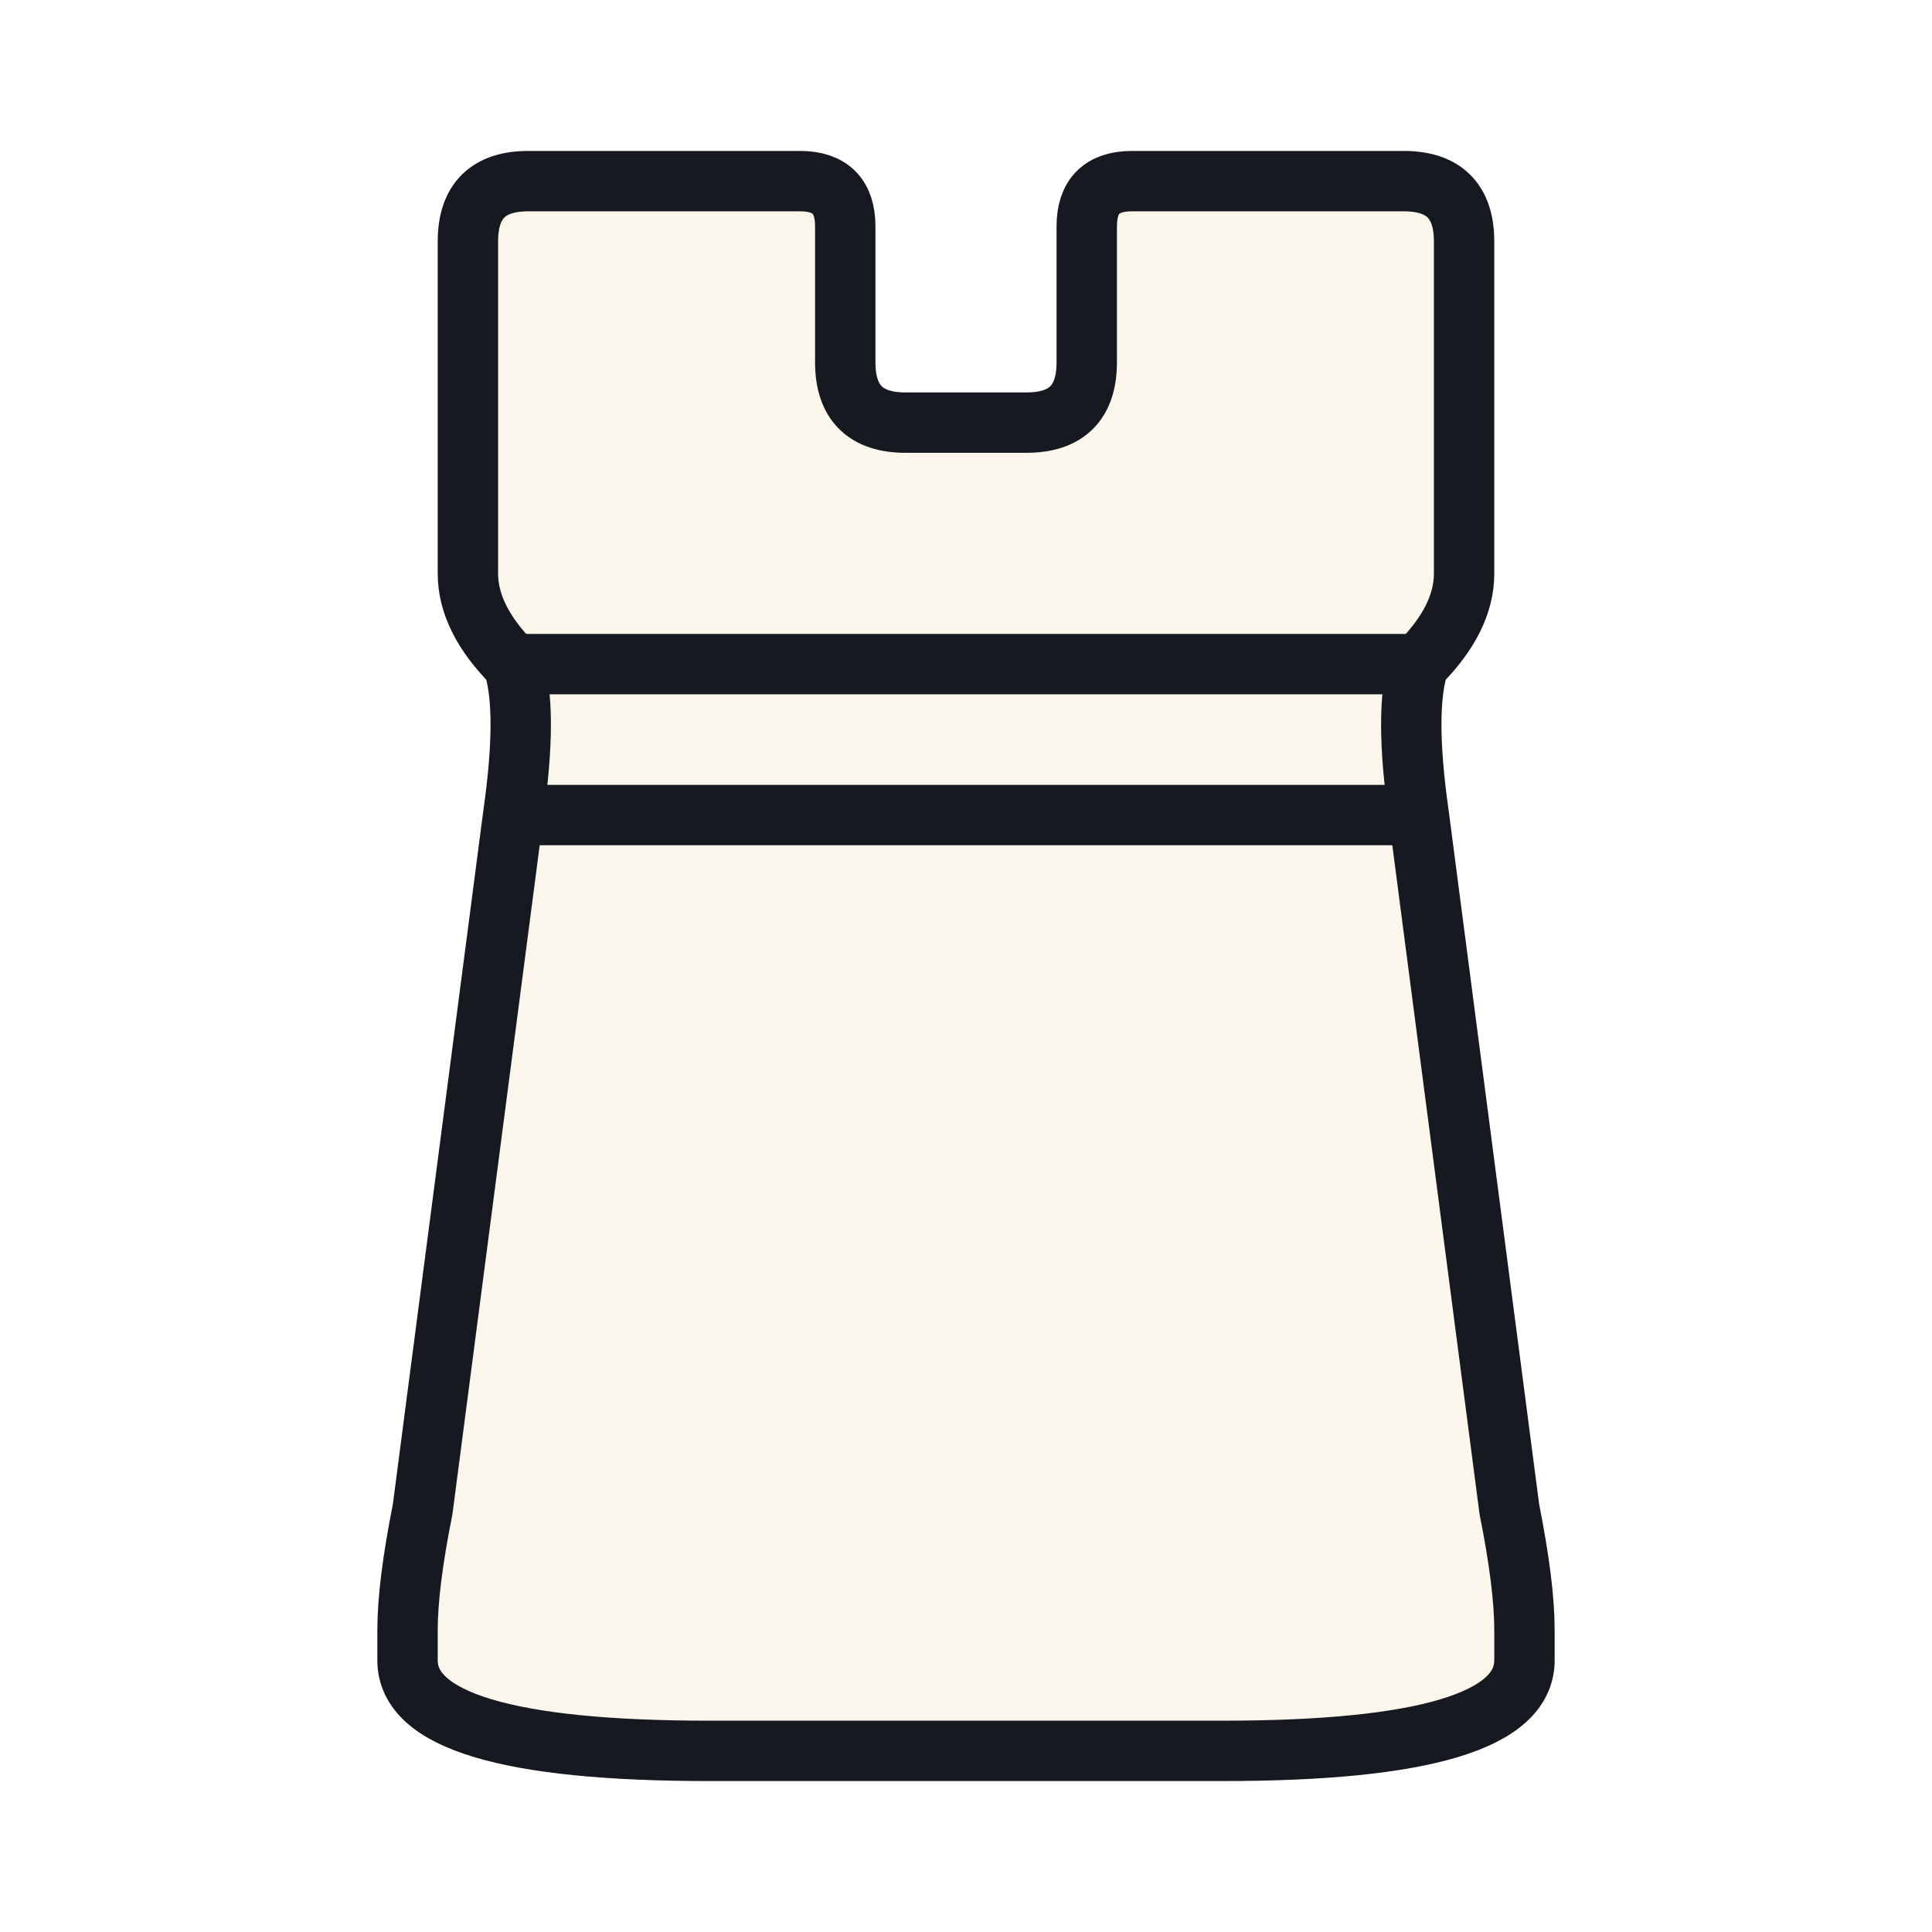
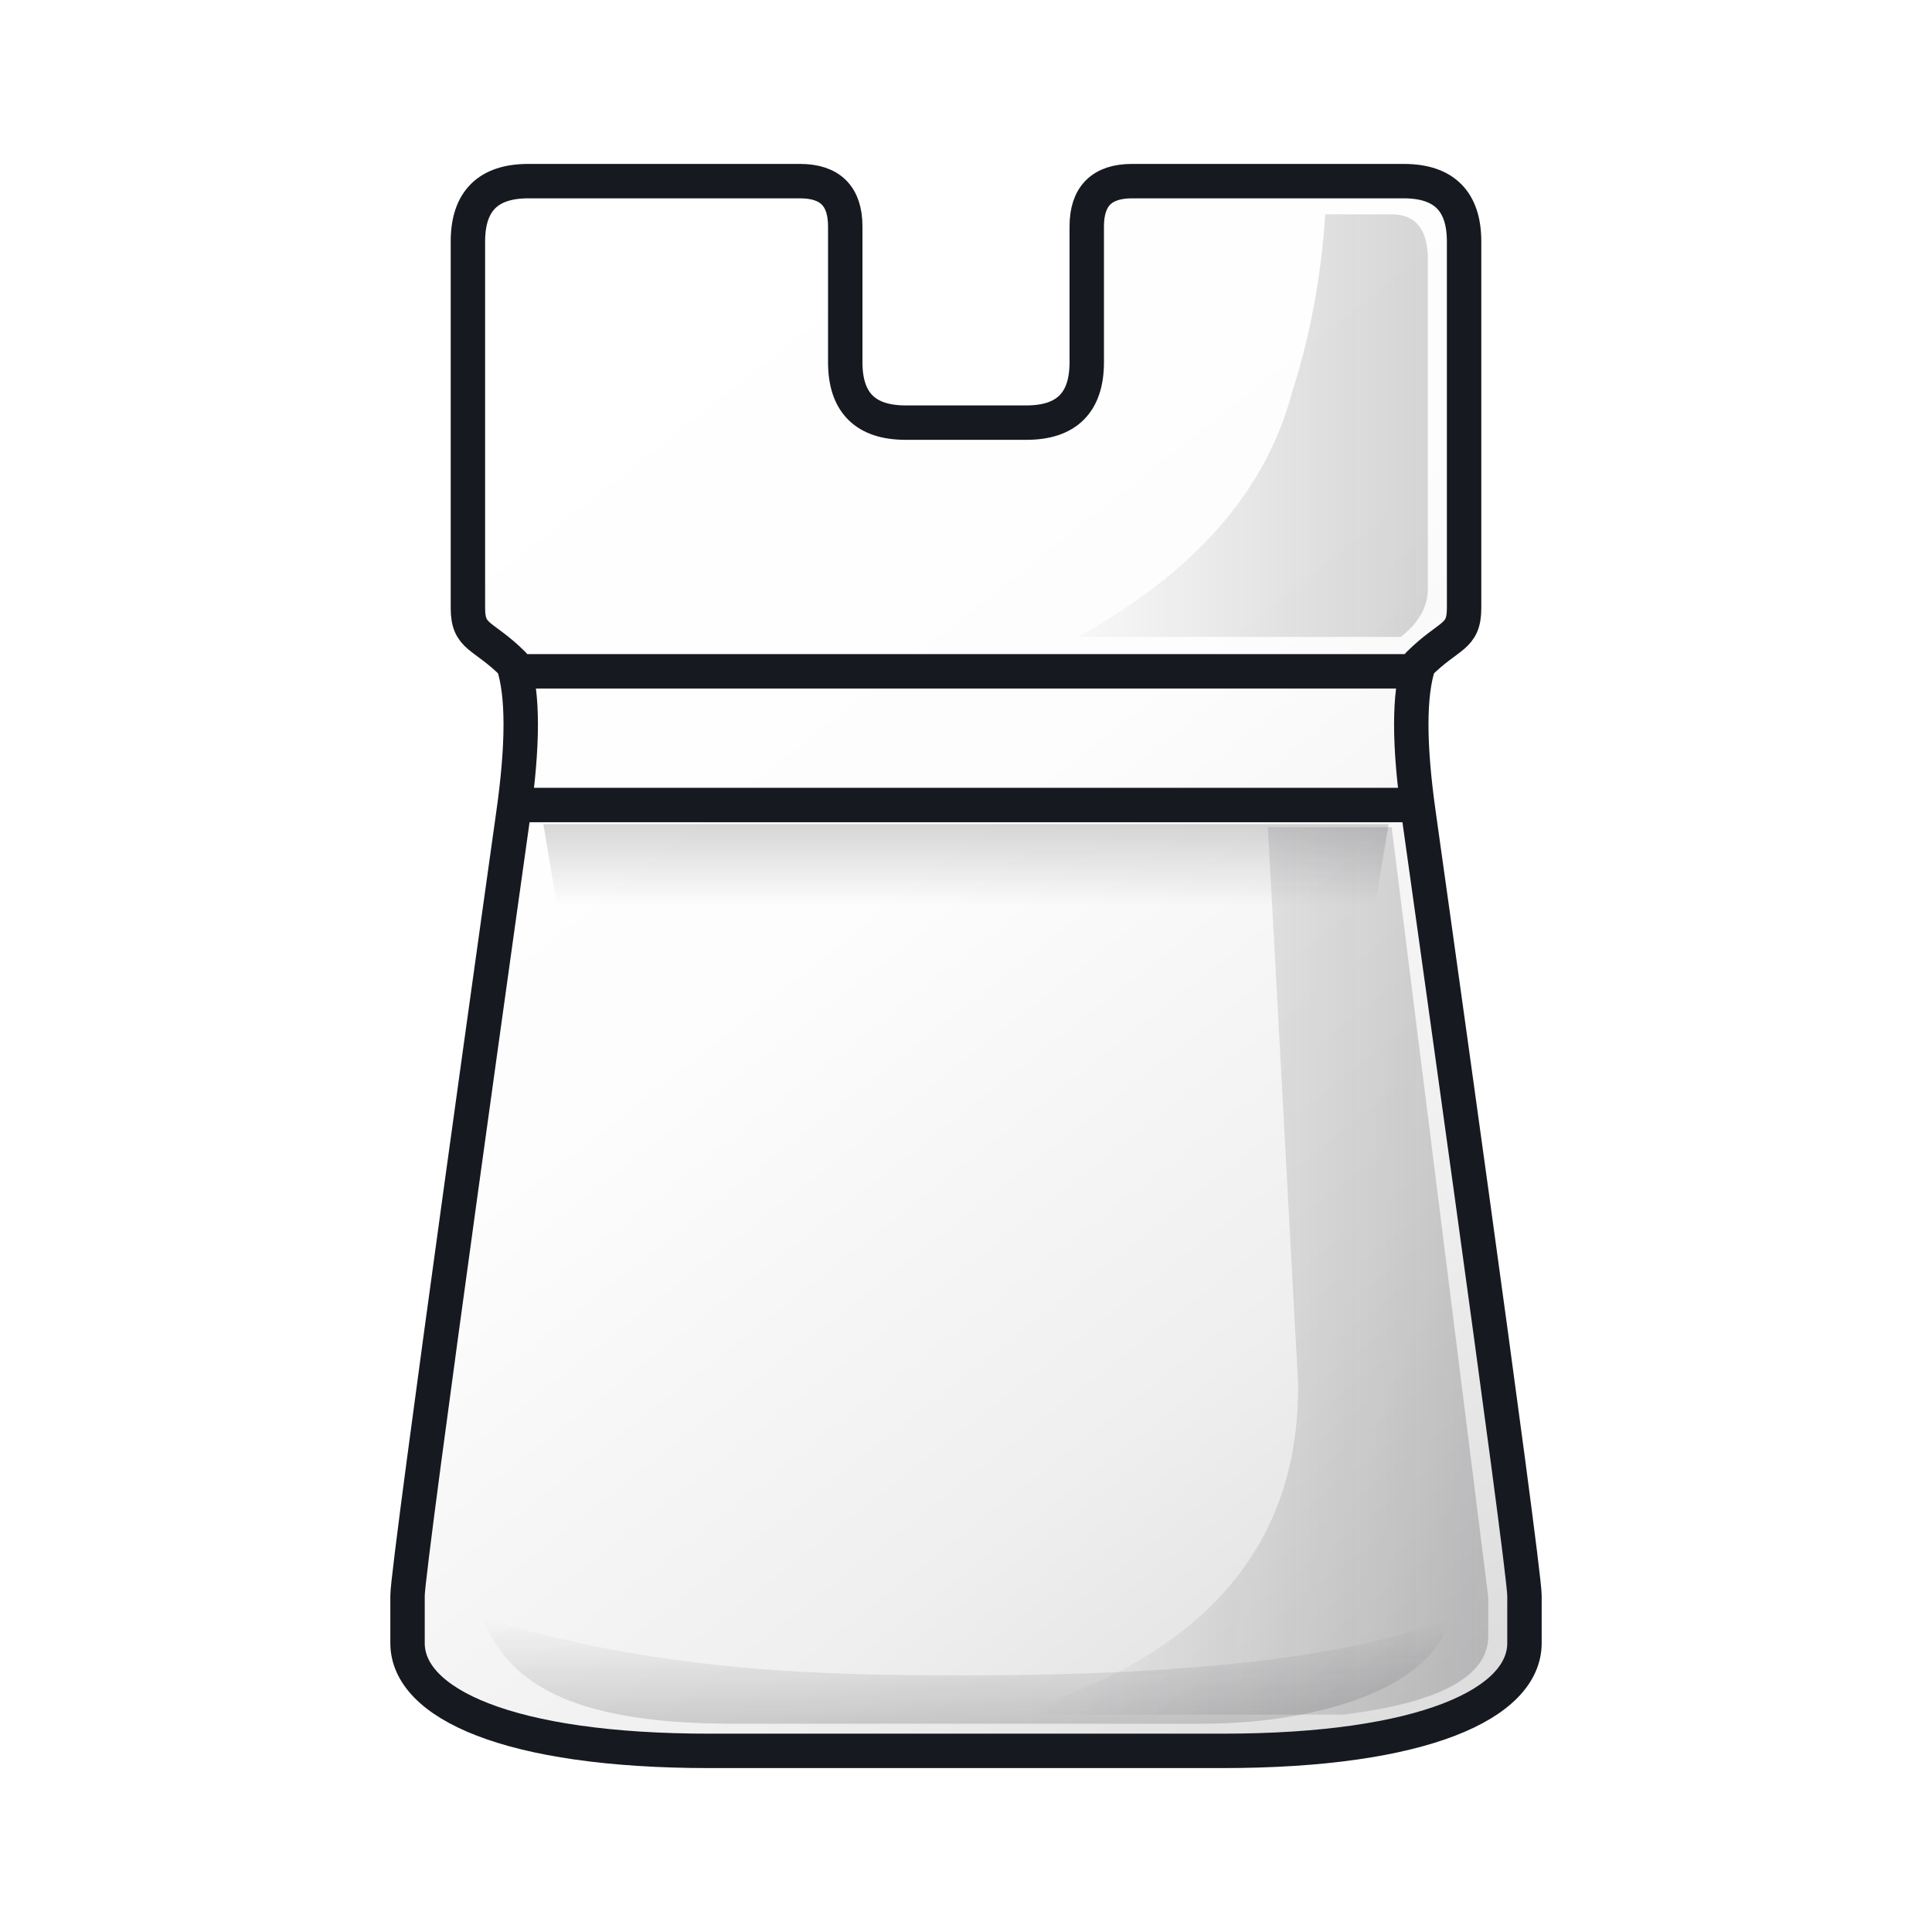
<svg xmlns="http://www.w3.org/2000/svg" width="64" height="64" viewBox="0 0 64 64">
-   <path id="silhouette" fill="#FAF6EC" stroke="#171920" stroke-width="2" stroke-linejoin="round" d="M 17.5 6 H 26.5 Q 28 6 28 7.5 V 12        Q 28 14 30 14 H 34 Q 36 14 36 12 V 7.5 Q 36 6 37.5 6        H 46.5 Q 48.5 6 48.5 8 V 19 Q 48.5 20.5 47 22        Q 46.5 23.5 47 27 L 50 50 Q 50.5 52.5 50.5 54 V 55        Q 50.5 58 40.5 58 H 23.5 Q 13.5 58 13.5 55 V 54        Q 13.5 52.5 14 50 L 17 27 Q 17.5 23.5 17 22 Q 15.5 20.5 15.5 19 V 8 Q 15.5 6 17.5 6 Z" />
-   <path id="collar" fill="none" stroke="#171920" stroke-width="2" d="M 17 22 H 47 M 17 27 H 47" />
+   <defs>
+     <linearGradient id="surface" gradientUnits="userSpaceOnUse" x1="18" y1="11" x2="51" y2="53">
+       <stop offset="0" stop-color="#FFFFFF" />
+       <stop offset=".40" stop-color="#FDFDFD" />
+       <stop offset=".76" stop-color="#EFEFEF" />
+       <stop offset="1" stop-color="#DEDEDE" />
+     </linearGradient>
+     <linearGradient id="side-depth" gradientUnits="userSpaceOnUse" x1="34" y1="19" x2="49" y2="19">
+       <stop offset="0" stop-color="#24242A" stop-opacity="0" />
+       <stop offset="1" stop-color="#24242A" stop-opacity=".21" />
+     </linearGradient>
+     <linearGradient id="collar-depth" x1="0%" y1="0%" x2="0%" y2="100%">
+       <stop offset="0" stop-color="#24242A" stop-opacity=".18" />
+       <stop offset="1" stop-color="#24242A" stop-opacity="0" />
+     </linearGradient>
+     <linearGradient id="foot-depth" x1="0%" y1="0%" x2="0%" y2="100%">
+       <stop offset="0" stop-color="#24242A" stop-opacity="0" />
+       <stop offset="1" stop-color="#24242A" stop-opacity=".18" />
+     </linearGradient>
+   </defs>
+   <path id="silhouette" d="M17.5,6L26.5,6C27.5,6 28,6.5 28,7.5L28,12C28,13.333 28.667,14 30,14L34,14C35.333,14 36,13.333 36,12L36,7.5C36,6.5 36.5,6 37.5,6L46.5,6C47.833,6 48.5,6.667 48.5,8L48.5,20.143C48.5,21.143 48,21 47,22C46.667,23 46.667,24.667 47,27C47,27 50.5,51.857 50.5,52.857L50.5,54.429C50.5,56.429 47.167,58 40.5,58L23.5,58C16.833,58 13.5,56.429 13.5,54.429L13.5,52.857C13.5,51.857 17,27 17,27C17.333,24.667 17.333,23 17,22C16,21 15.5,21.143 15.5,20.143L15.5,8C15.5,6.667 16.167,6 17.5,6Z" fill="url(#surface)" fill-rule="nonzero" stroke="#171920" stroke-width="1.14" stroke-linejoin="round" />
+   <g id="shadows">
+     <path id="crown-shadow" fill="url(#side-depth)" d="M 43.9 7.1 H 46.1 Q 47.3 7.1 47.3 8.6 V 19.5 Q 47.3 20.4 46.4 21.1 H 35.7 Q 41.5 17.9 42.8 13 Q 43.7 10.2 43.9 7.1 Z" />
+     <path id="flank-shadow" fill="url(#side-depth)" d="M 42 27.4 H 46.1 L 49.3 52.9 V 54.2 Q 49.3 56.2 44.5 56.8 H 33.5 Q 43.1 53.9 43 45.8 Z" />
+     <path id="collar-shadow" fill="url(#collar-depth)" d="M 18 27.3 H 46 Q 45.75 28.8 45.55 30 H 18.45 Q 18.25 28.8 18 27.3 Z" />
+     <path id="foot-shadow" fill="url(#foot-depth)" d="M 16 53.6 C 21.9 55.4 27.3 55.5 32 55.5 C 37.2 55.5 44.1 55.2 48 53.6 C 47.6 55.7 44.1 57.1 39.8 57.1 H 24.3 C 19.4 57.1 16.9 56 16 53.6 Z" />
+   </g>
+   <path id="collar" d="M17,22L47,22M17,26.429L47,26.429" transform="matrix(1,0,0,1,0,0.238432)" fill="none" stroke="#171920" stroke-width="1.14" stroke-linejoin="miter" />
</svg>
